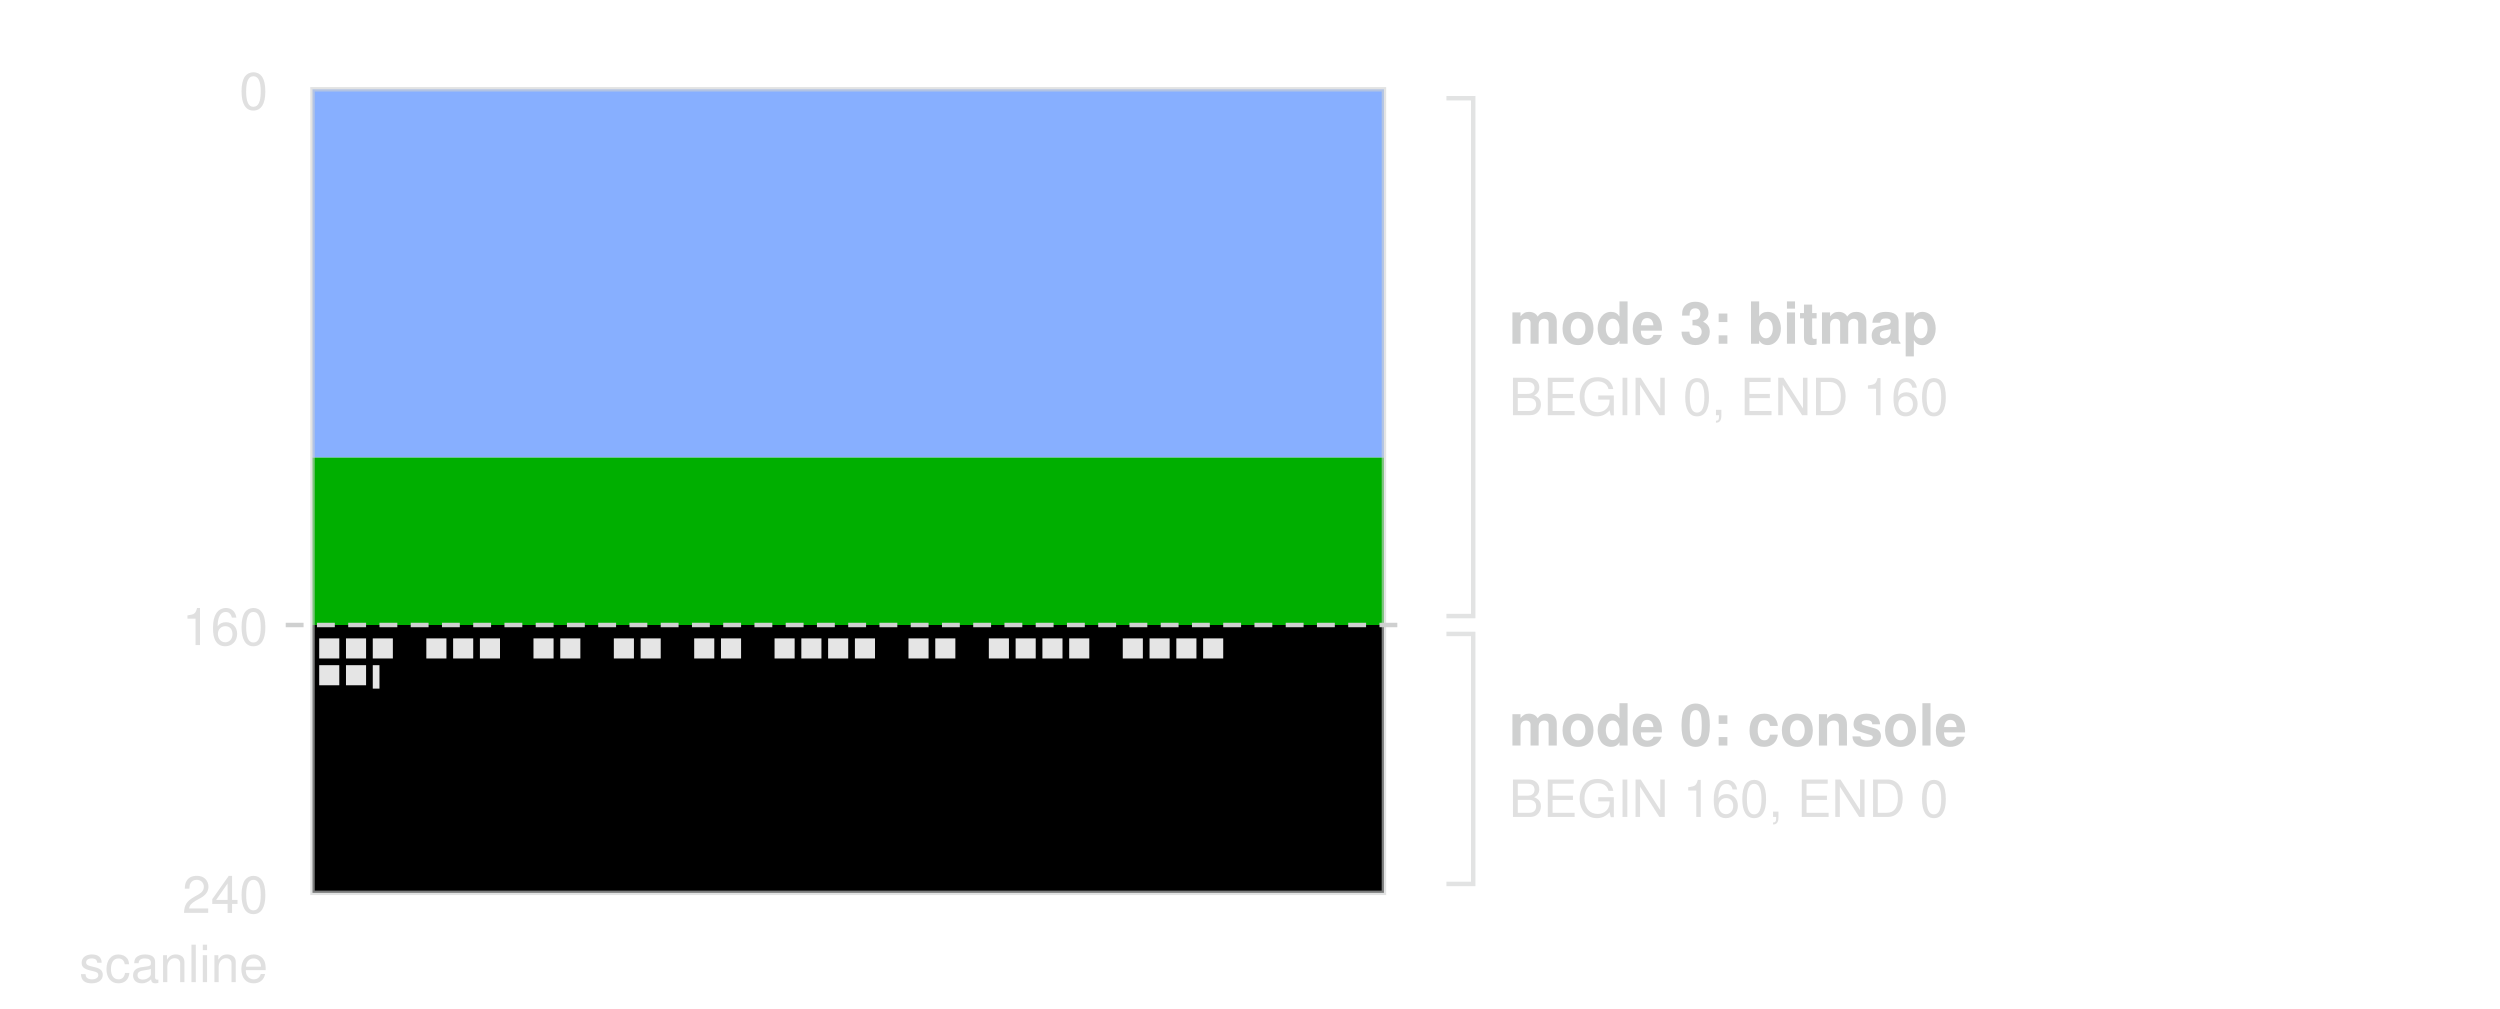
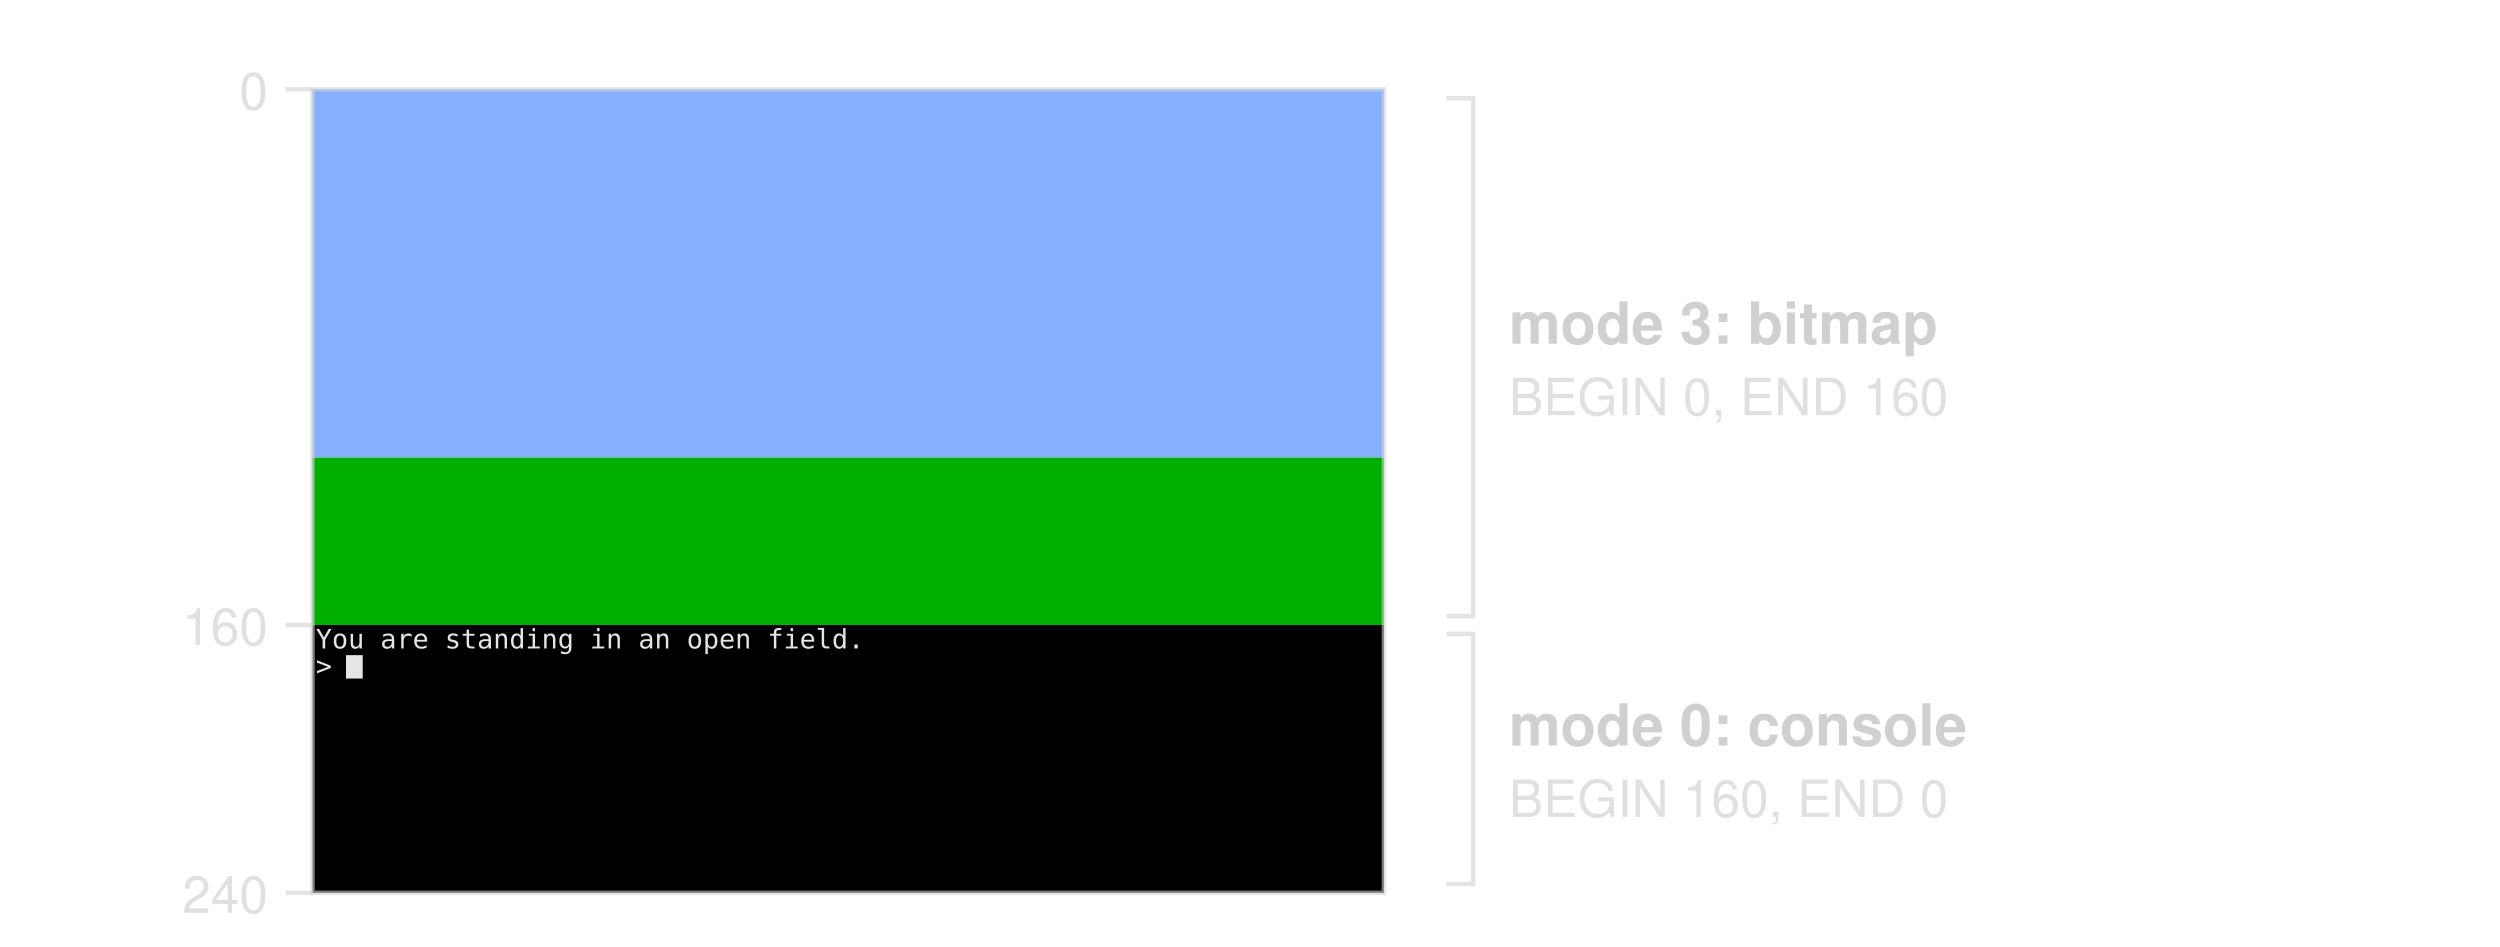
- <svg xmlns="http://www.w3.org/2000/svg" width="560" height="226" viewBox="0 0 560 226" role="img" aria-labelledby="title desc" font-size="13" fill="currentColor">
+ <svg xmlns="http://www.w3.org/2000/svg" width="560" height="212" viewBox="0 0 560 212" role="img" aria-labelledby="title desc" font-size="13" fill="currentColor">
  <style>
  svg { color: #cfd0d0; }
  text { font-family: -apple-system, BlinkMacSystemFont, 'Segoe UI', Helvetica, Arial, sans-serif; }
</style>
  <g transform="translate(70 20) scale(0.75)">
    <rect width="320" height="110" fill="#87afff" />
    <rect y="110" width="320" height="50" fill="#00af00" />
    <rect y="160" width="320" height="80" fill="#000000" />
-     <rect x="2" y="164" width="6" height="6" fill="#e5e5e5" />
-     <rect x="10" y="164" width="6" height="6" fill="#e5e5e5" />
-     <rect x="18" y="164" width="6" height="6" fill="#e5e5e5" />
-     <rect x="34" y="164" width="6" height="6" fill="#e5e5e5" />
-     <rect x="42" y="164" width="6" height="6" fill="#e5e5e5" />
-     <rect x="50" y="164" width="6" height="6" fill="#e5e5e5" />
-     <rect x="66" y="164" width="6" height="6" fill="#e5e5e5" />
-     <rect x="74" y="164" width="6" height="6" fill="#e5e5e5" />
-     <rect x="90" y="164" width="6" height="6" fill="#e5e5e5" />
-     <rect x="98" y="164" width="6" height="6" fill="#e5e5e5" />
-     <rect x="114" y="164" width="6" height="6" fill="#e5e5e5" />
-     <rect x="122" y="164" width="6" height="6" fill="#e5e5e5" />
-     <rect x="138" y="164" width="6" height="6" fill="#e5e5e5" />
-     <rect x="146" y="164" width="6" height="6" fill="#e5e5e5" />
-     <rect x="154" y="164" width="6" height="6" fill="#e5e5e5" />
-     <rect x="162" y="164" width="6" height="6" fill="#e5e5e5" />
-     <rect x="178" y="164" width="6" height="6" fill="#e5e5e5" />
-     <rect x="186" y="164" width="6" height="6" fill="#e5e5e5" />
-     <rect x="202" y="164" width="6" height="6" fill="#e5e5e5" />
-     <rect x="210" y="164" width="6" height="6" fill="#e5e5e5" />
-     <rect x="218" y="164" width="6" height="6" fill="#e5e5e5" />
-     <rect x="226" y="164" width="6" height="6" fill="#e5e5e5" />
-     <rect x="242" y="164" width="6" height="6" fill="#e5e5e5" />
-     <rect x="250" y="164" width="6" height="6" fill="#e5e5e5" />
-     <rect x="258" y="164" width="6" height="6" fill="#e5e5e5" />
-     <rect x="266" y="164" width="6" height="6" fill="#e5e5e5" />
-     <rect x="2" y="172" width="6" height="6" fill="#e5e5e5" />
-     <rect x="10" y="172" width="6" height="6" fill="#e5e5e5" />
-     <rect x="18" y="172" width="2" height="7" fill="#e5e5e5" />
+     <text x="1" y="167" style="font-family:monospace" font-size="8" fill="#e5e5e5">You are standing in an open field.</text>
+     <text x="1" y="175" style="font-family:monospace" font-size="8" fill="#e5e5e5">&gt;</text>
+     <rect x="10" y="169" width="5" height="7" fill="#e5e5e5" />
  </g>
  <rect x="70" y="20" width="240.0" height="180.0" fill="none" stroke="currentColor" stroke-opacity="0.6" />
-   <line x1="64" y1="140.0" x2="316.0" y2="140.0" stroke="currentColor" stroke-dasharray="4 3" />
+   <line x1="64" y1="20.0" x2="70" y2="20.0" stroke="currentColor" stroke-opacity="0.6" />
  <text x="60" y="24.5" text-anchor="end" fill-opacity="0.65" font-size="11.5">0</text>
+   <line x1="64" y1="140.0" x2="70" y2="140.0" stroke="currentColor" stroke-opacity="0.6" />
  <text x="60" y="144.5" text-anchor="end" fill-opacity="0.65" font-size="11.5">160</text>
+   <line x1="64" y1="200.0" x2="70" y2="200.0" stroke="currentColor" stroke-opacity="0.6" />
  <text x="60" y="204.5" text-anchor="end" fill-opacity="0.65" font-size="11.5">240</text>
-   <text x="60" y="220.0" text-anchor="end" fill-opacity="0.65" font-size="11.5">scanline</text>
  <path d="M324.0 22.0 h6 V138.0 h-6" fill="none" stroke="currentColor" stroke-opacity="0.6" />
  <text x="338.0" y="77.0" font-weight="600">mode 3: bitmap</text>
  <text x="338.0" y="93.0" fill-opacity="0.65" font-size="11.5">BEGIN 0, END 160</text>
  <path d="M324.0 142.0 h6 V198.0 h-6" fill="none" stroke="currentColor" stroke-opacity="0.6" />
  <text x="338.0" y="167.0" font-weight="600">mode 0: console</text>
  <text x="338.0" y="183.0" fill-opacity="0.65" font-size="11.5">BEGIN 160, END 0</text>
</svg>
